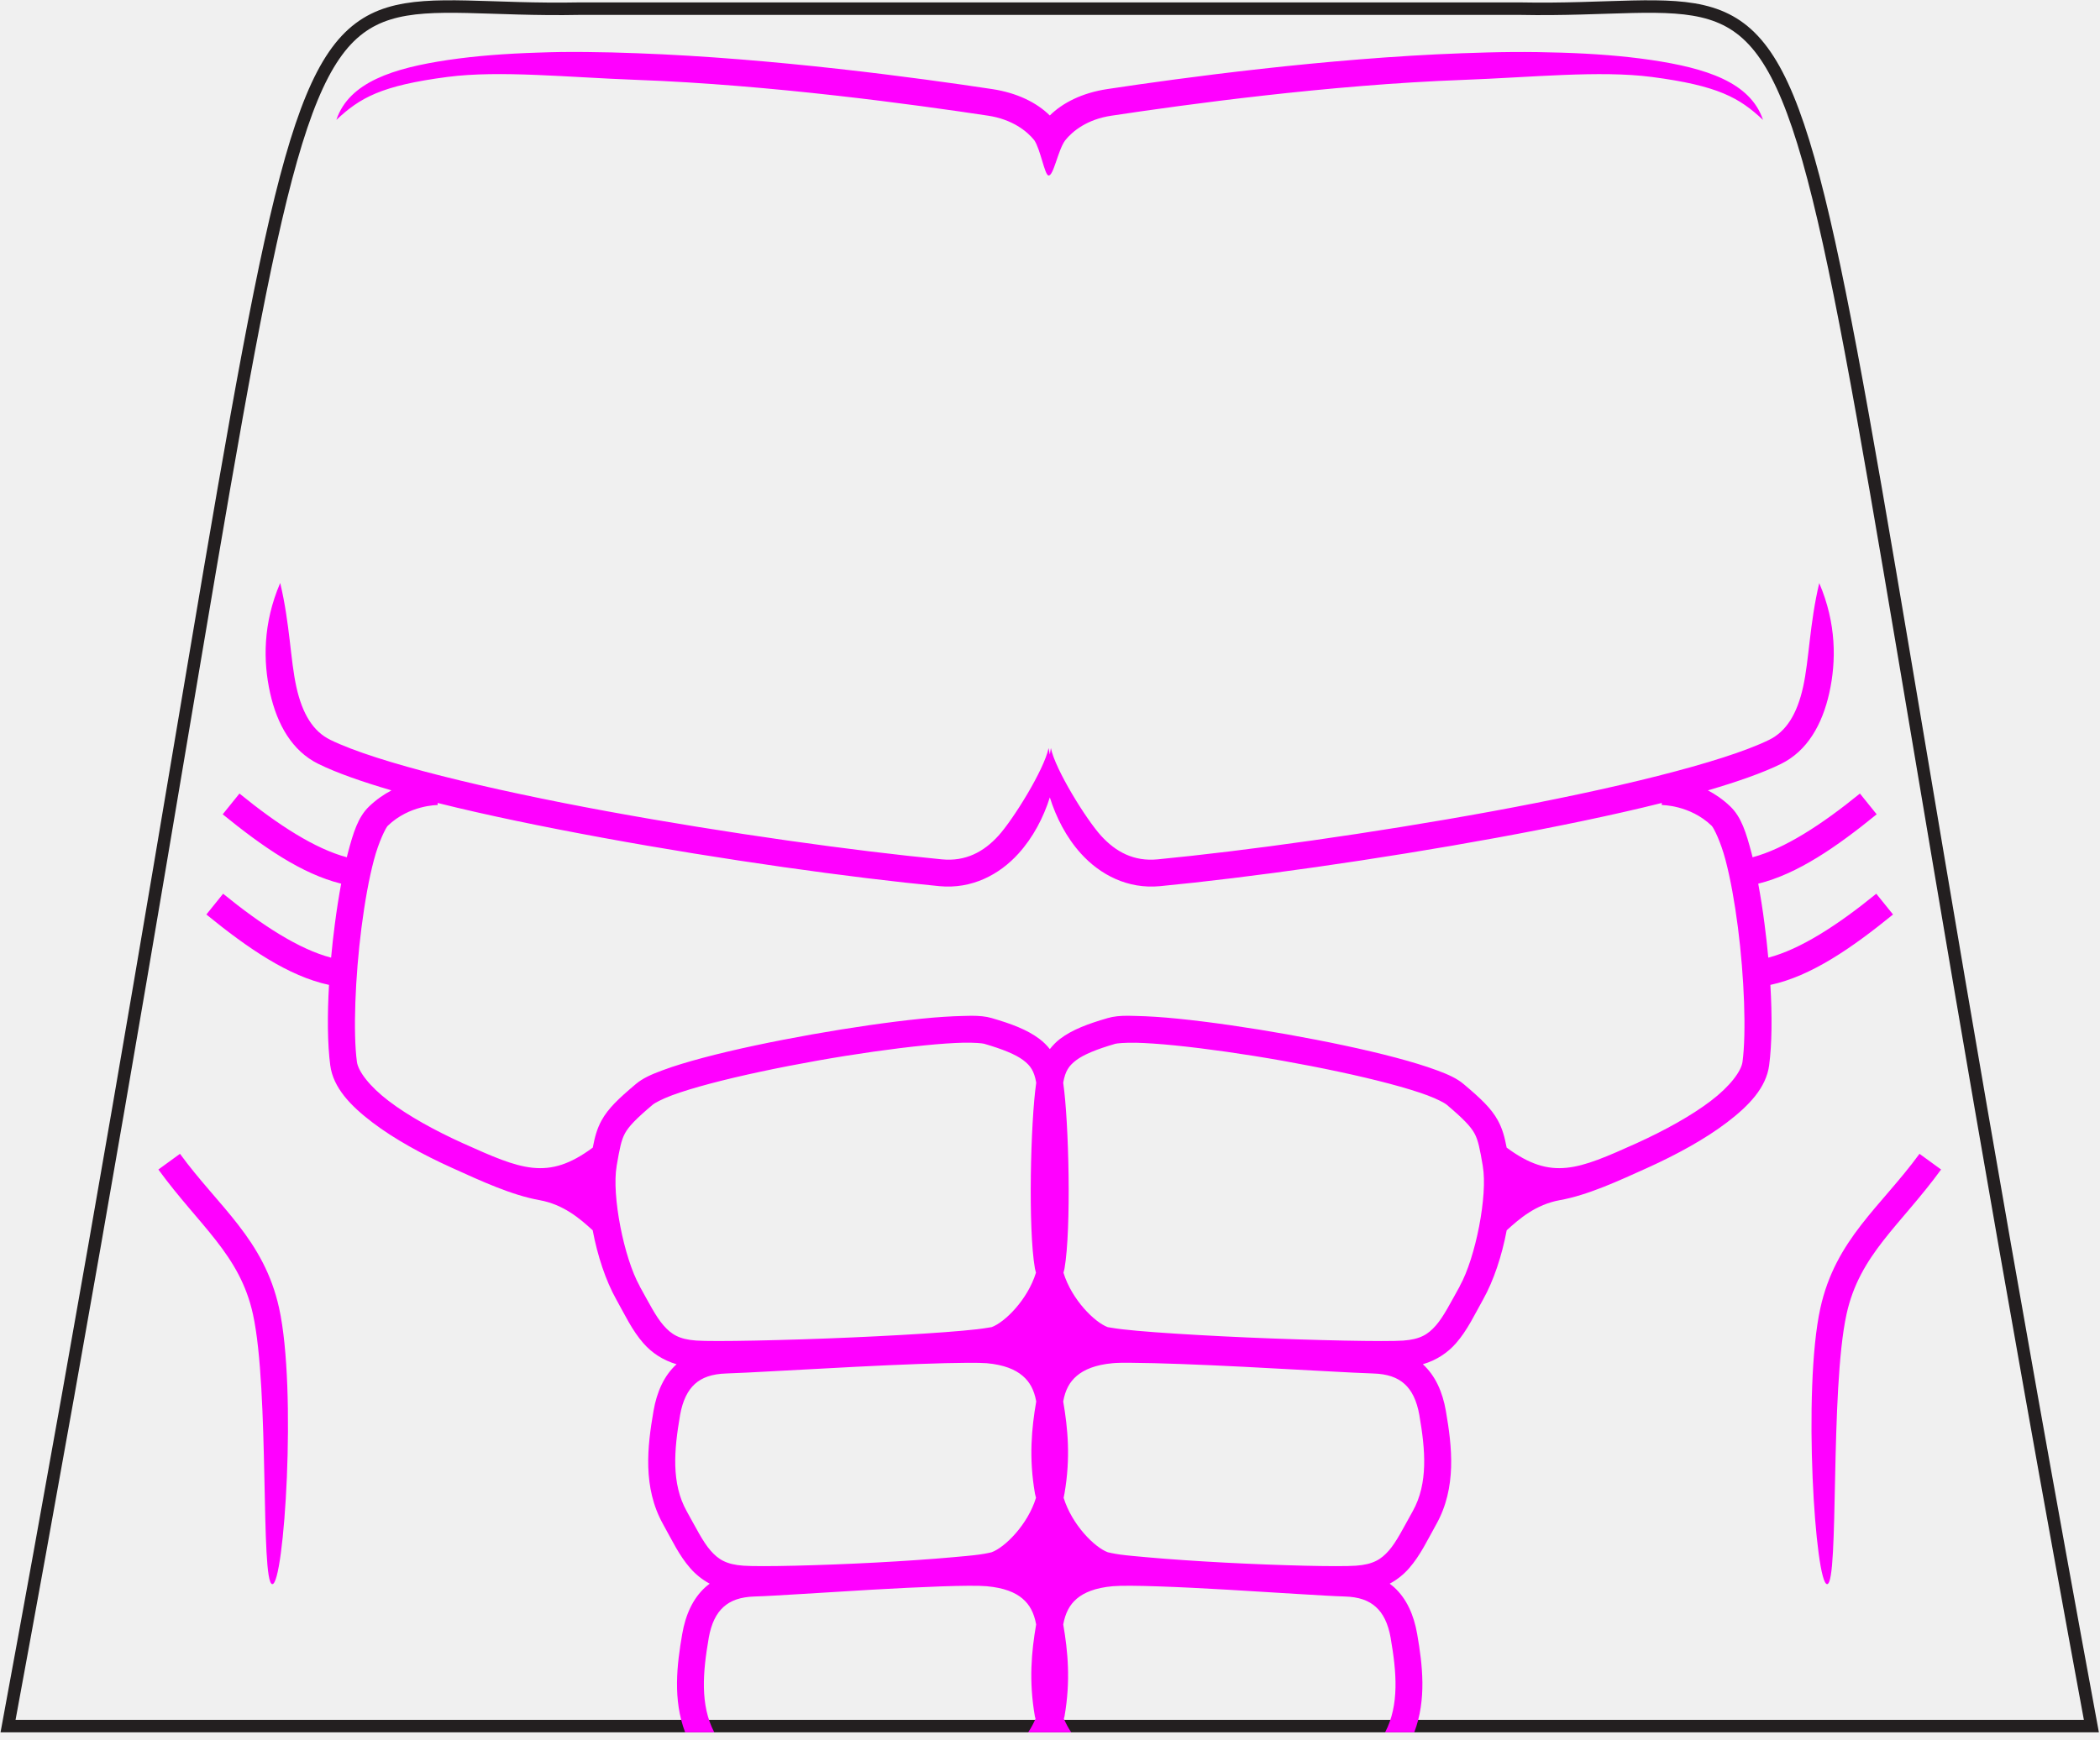
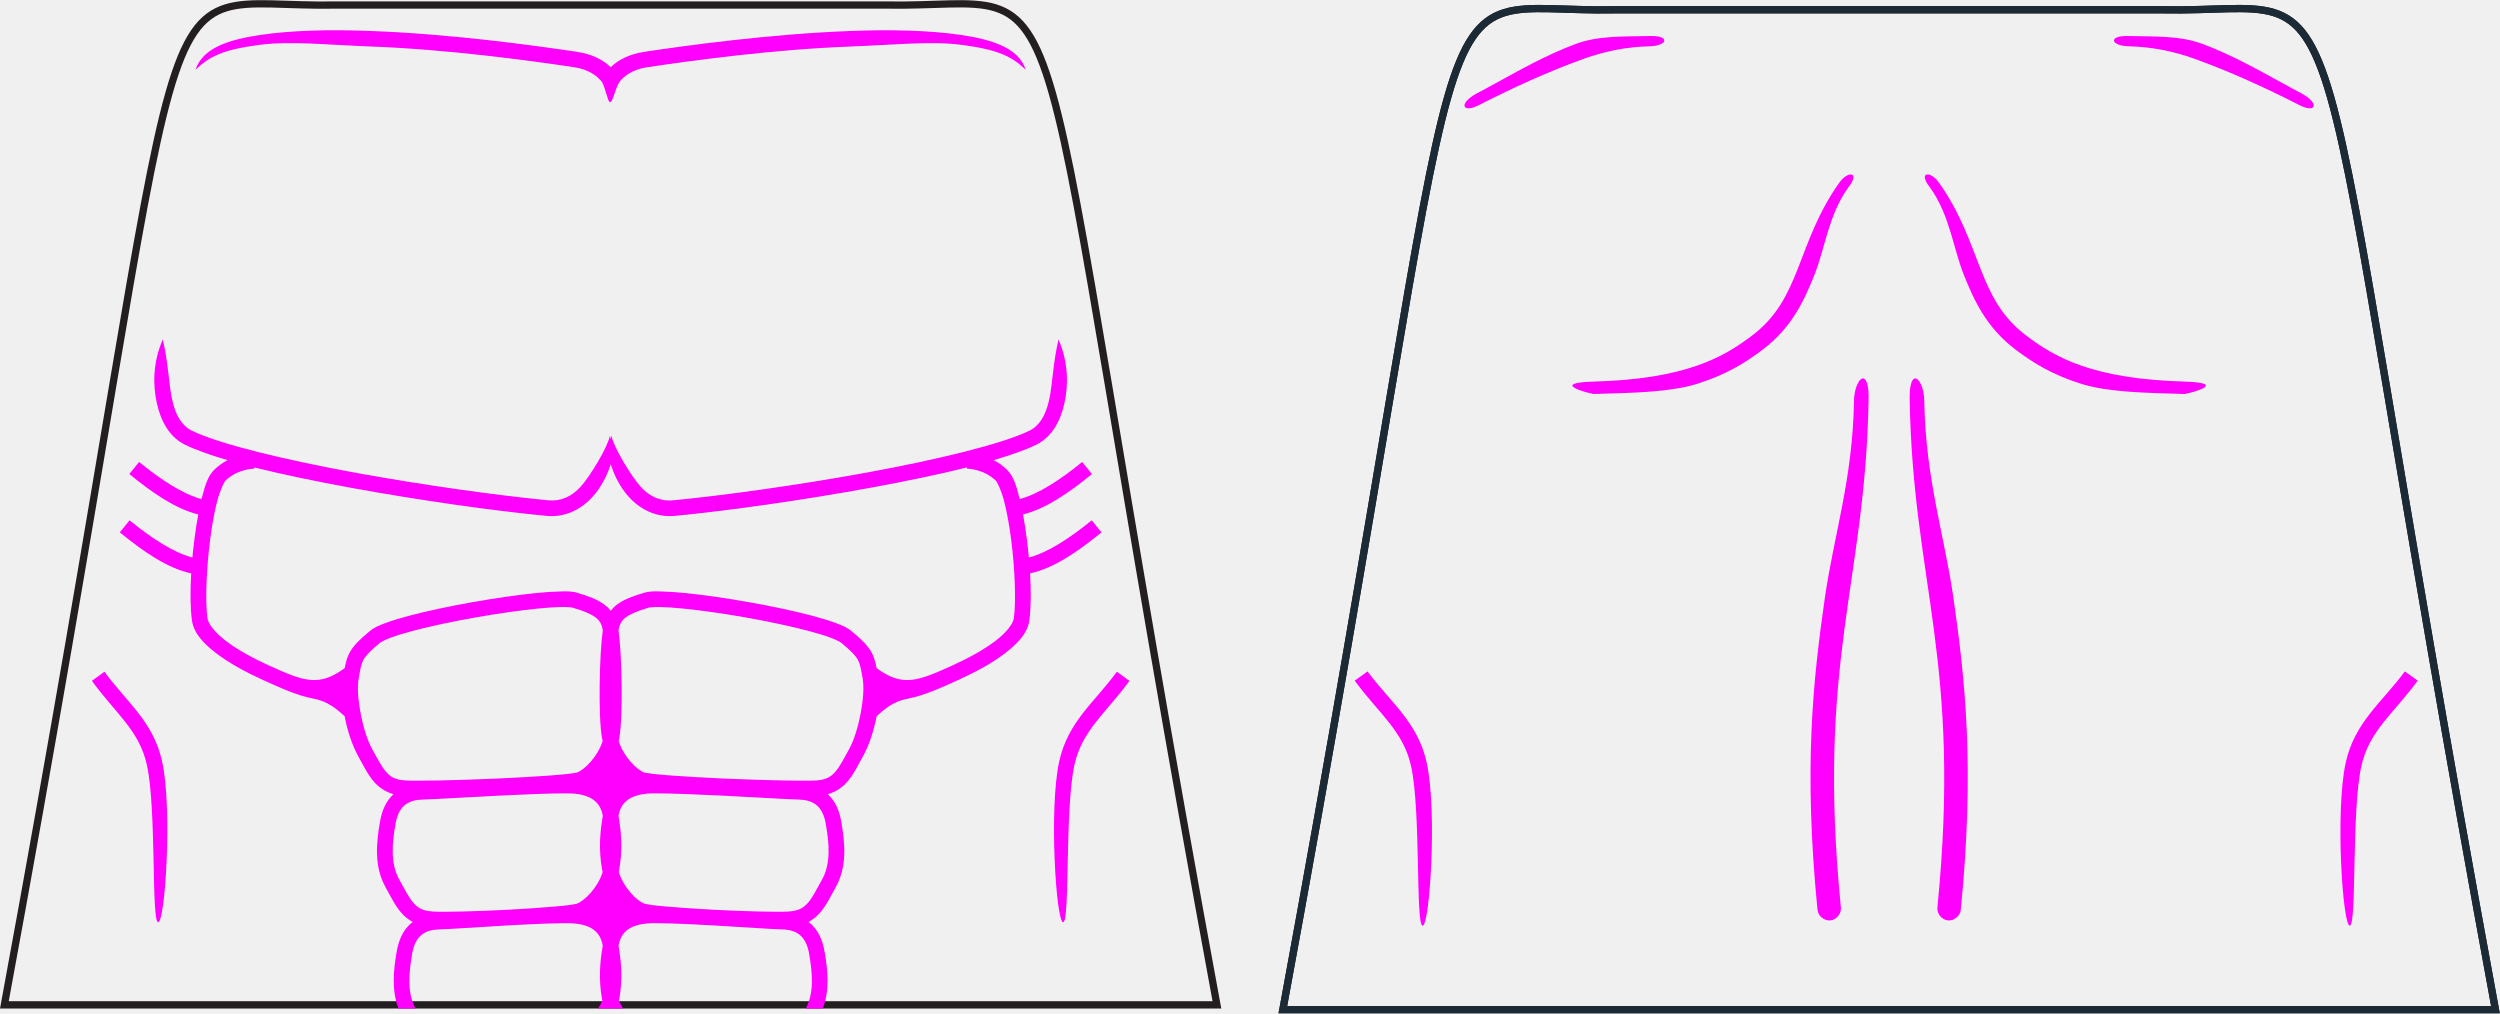
- <svg xmlns="http://www.w3.org/2000/svg" xmlns:xlink="http://www.w3.org/1999/xlink" width="52.388" height="43.402" id="svg2" version="1.1">
+ <svg xmlns="http://www.w3.org/2000/svg" xmlns:xlink="http://www.w3.org/1999/xlink" width="107.156" height="43.432" id="svg2" version="1.1">
  <defs id="defs4">
    <linearGradient id="linearGradient4011">
      <stop style="stop-color:#ffffff;stop-opacity:1;" offset="0" id="stop4013" />
      <stop style="stop-color:#ffffff;stop-opacity:0;" offset="1" id="stop4015" />
    </linearGradient>
    <linearGradient id="linearGradient3997">
      <stop style="stop-color:#ffffff;stop-opacity:1;" offset="0" id="stop3999" />
      <stop style="stop-color:#ffffff;stop-opacity:0;" offset="1" id="stop4001" />
    </linearGradient>
    <clipPath id="clipPath2999" clipPathUnits="userSpaceOnUse">
      <path id="path3001" d="M 0,792 612,792 612,0 0,0 0,792 z" />
    </clipPath>
    <radialGradient gradientUnits="userSpaceOnUse" gradientTransform="matrix(0.7598849,-0.03632001,0.1315583,2.752455,16.98633,-78.2689)" r="12.65" fy="46.658" fx="96.306" cy="46.658" cx="96.306" id="radialGradient3972" xlink:href="#linearGradient3966" />
    <clipPath clipPathUnits="userSpaceOnUse" id="clipPath2999-4">
      <path d="M 0,792 612,792 612,0 0,0 0,792 z" id="path3001-0" />
    </clipPath>
    <linearGradient id="linearGradient3966">
      <stop id="stop3968" offset="0" style="stop-color:#c0ac02;stop-opacity:1;" />
      <stop id="stop3970" offset="1" style="stop-color:#fdea41;stop-opacity:0;" />
    </linearGradient>
    <radialGradient xlink:href="#linearGradient3997" id="radialGradient4003" cx="165.811" cy="47.694" fx="165.811" fy="47.694" r="3.812" gradientTransform="matrix(0.6437481,-0.1878162,0.3121384,1.069868,43.64048,27.15595)" gradientUnits="userSpaceOnUse" />
    <radialGradient xlink:href="#linearGradient3997" id="radialGradient4007" gradientUnits="userSpaceOnUse" gradientTransform="matrix(-0.6437481,-0.1878162,-0.3121384,1.069868,293.7314,27.15595)" cx="165.811" cy="47.694" fx="165.811" fy="47.694" r="3.812" />
    <radialGradient xlink:href="#linearGradient4011" id="radialGradient4017" cx="169.323" cy="41.785" fx="169.323" fy="41.785" r="6.983" gradientTransform="matrix(0.3103638,-0.01814613,0.03701409,0.6330737,114.7529,21.46867)" gradientUnits="userSpaceOnUse" />
    <linearGradient id="linearGradient3966-2">
      <stop style="stop-color:#c0ac02;stop-opacity:1;" offset="0" id="stop3968-4" />
      <stop style="stop-color:#fdea41;stop-opacity:0;" offset="1" id="stop3970-5" />
    </linearGradient>
    <clipPath id="clipPath2999-4-8" clipPathUnits="userSpaceOnUse">
      <path id="path3001-0-8" d="M 0,792 612,792 612,0 0,0 0,792 z" />
    </clipPath>
    <radialGradient xlink:href="#linearGradient3966-2" id="radialGradient3972-4" cx="96.306" cy="46.658" fx="96.306" fy="46.658" r="12.65" gradientTransform="matrix(0.7598849,-0.03632001,0.1315583,2.752455,16.98633,-78.2689)" gradientUnits="userSpaceOnUse" />
    <clipPath clipPathUnits="userSpaceOnUse" id="clipPath2999-0">
      <path d="M 0,792 612,792 612,0 0,0 0,792 z" id="path3001-9" />
    </clipPath>
+     <mask maskUnits="userSpaceOnUse" id="mask4064">
+       <path id="path4066" style="fill:#ffffff;fill-opacity:1;stroke:none;display:inline" d="m 195.682,74.545 c 8.732,-47.294 5.343,-42.679 14.268,-42.856 l 23.44,0 c 8.926,0.177 5.535,-4.438 14.265,42.856 l -51.972,0 z" />
+     </mask>
  </defs>
-   <g id="layer36" transform="translate(-142.7681,-31.47322)" style="display:inline">
-     <path d="m 142.969,74.545 c 8.732,-47.294 5.343,-42.679 14.267,-42.856 l 23.44,0 c 8.926,0.177 5.535,-4.438 14.265,42.856 l -51.972,0 z" style="display:inline;fill:none;stroke:#231f20;stroke-width:0.312;stroke-linecap:butt;stroke-linejoin:miter;stroke-miterlimit:4;stroke-opacity:1;stroke-dasharray:none" id="path4150" />
-     <path style="display:inline;font-size:medium;font-style:normal;font-variant:normal;font-weight:normal;font-stretch:normal;text-indent:0;text-align:start;text-decoration:none;line-height:normal;letter-spacing:normal;word-spacing:normal;text-transform:none;direction:ltr;block-progression:tb;writing-mode:lr-tb;text-anchor:start;baseline-shift:baseline;color:#000000;fill:#ff00ff;fill-opacity:1;stroke:none;stroke-width:4;marker:none;visibility:visible;overflow:visible;enable-background:accumulate;font-family:Sans;-inkscape-font-specification:Sans" d="m 156.792,32.77 c -0.204,0.003 -0.408,0.009 -0.607,0.016 -0.796,0.025 -1.55,0.082 -2.233,0.183 -1.367,0.203 -2.476,0.551 -2.793,1.496 0.589,-0.552 1.116,-0.856 2.772,-1.072 1.301,-0.17 3.034,0.012 4.712,0.073 3.357,0.123 6.952,0.619 8.776,0.894 0.594,0.09 0.964,0.379 1.151,0.612 0.152,0.223 0.257,0.858 0.352,0.88 0.127,0.028 0.236,-0.628 0.417,-0.874 0.185,-0.234 0.552,-0.527 1.151,-0.617 1.824,-0.275 5.419,-0.771 8.776,-0.894 1.678,-0.061 3.411,-0.243 4.712,-0.073 1.656,0.217 2.183,0.52 2.772,1.072 -0.317,-0.944 -1.426,-1.293 -2.793,-1.496 -0.683,-0.101 -1.437,-0.158 -2.233,-0.183 -0.398,-0.013 -0.809,-0.019 -1.224,-0.016 -0.415,0.003 -0.835,0.016 -1.26,0.031 -3.405,0.125 -7.014,0.617 -8.85,0.894 -0.628,0.095 -1.113,0.343 -1.433,0.659 -0.32,-0.317 -0.809,-0.564 -1.438,-0.659 -1.836,-0.277 -5.445,-0.77 -8.85,-0.894 -0.426,-0.016 -0.845,-0.028 -1.26,-0.031 -0.208,-0.002 -0.413,-0.003 -0.617,0 z m -7.035,13.253 c -0.43,1.003 -0.427,1.951 -0.251,2.741 0.176,0.79 0.55,1.451 1.208,1.773 0.457,0.224 1.084,0.443 1.82,0.659 -0.188,0.099 -0.38,0.23 -0.56,0.403 -0.276,0.266 -0.394,0.655 -0.528,1.161 -0.009,0.033 -0.018,0.07 -0.026,0.105 -0.791,-0.21 -1.718,-0.808 -2.678,-1.59 l -0.418,0.518 c 0.998,0.813 1.976,1.49 2.955,1.731 -0.059,0.319 -0.112,0.657 -0.157,1.004 -0.036,0.279 -0.069,0.56 -0.094,0.842 -0.794,-0.206 -1.727,-0.808 -2.694,-1.595 l -0.418,0.518 c 1.034,0.842 2.046,1.54 3.06,1.757 -0.045,0.772 -0.038,1.488 0.031,2.008 0.075,0.558 0.502,1.005 1.051,1.423 0.549,0.418 1.252,0.802 1.987,1.135 0.735,0.333 1.489,0.681 2.181,0.805 0.604,0.109 1.011,0.463 1.328,0.753 0.119,0.634 0.326,1.257 0.586,1.721 0.219,0.391 0.395,0.774 0.68,1.098 0.204,0.233 0.479,0.421 0.826,0.523 -0.31,0.282 -0.492,0.686 -0.575,1.166 -0.153,0.884 -0.275,1.909 0.241,2.83 0.219,0.391 0.395,0.774 0.68,1.098 0.131,0.149 0.292,0.28 0.481,0.382 -0.036,0.027 -0.071,0.053 -0.105,0.084 -0.314,0.283 -0.497,0.688 -0.581,1.172 -0.133,0.767 -0.237,1.635 0.073,2.453 l 0.727,0 c -0.358,-0.682 -0.285,-1.507 -0.141,-2.338 l 0,-0.005 c 0.067,-0.385 0.196,-0.627 0.371,-0.785 0.175,-0.158 0.413,-0.251 0.785,-0.262 0.454,-0.012 1.657,-0.096 2.882,-0.167 1.225,-0.071 2.495,-0.125 2.898,-0.089 0.433,0.039 0.713,0.154 0.894,0.309 0.182,0.154 0.288,0.358 0.34,0.643 3.4e-4,0.002 -3.2e-4,0.003 0,0.005 -0.115,0.667 -0.186,1.401 -0.031,2.291 0.004,0.019 0.011,0.038 0.016,0.058 -0.05,0.119 -0.112,0.232 -0.183,0.34 l 0.288,0 0.497,0 0.288,0 c -0.071,-0.108 -0.133,-0.221 -0.183,-0.34 0.004,-0.019 0.012,-0.038 0.016,-0.058 0.155,-0.889 0.084,-1.624 -0.031,-2.291 -3.3e-4,-0.002 3.4e-4,-0.003 0,-0.005 0.052,-0.285 0.158,-0.489 0.34,-0.643 0.182,-0.154 0.462,-0.27 0.894,-0.309 0.403,-0.036 1.673,0.017 2.898,0.089 1.225,0.071 2.428,0.155 2.882,0.167 0.371,0.01 0.609,0.103 0.785,0.262 0.175,0.158 0.305,0.4 0.371,0.785 l 0,0.005 c 0.144,0.831 0.217,1.655 -0.141,2.338 l 0.727,0 c 0.311,-0.818 0.206,-1.686 0.073,-2.453 -0.084,-0.483 -0.267,-0.889 -0.581,-1.172 -0.034,-0.03 -0.069,-0.057 -0.105,-0.084 0.189,-0.101 0.35,-0.233 0.481,-0.382 0.285,-0.325 0.461,-0.707 0.68,-1.098 0.516,-0.92 0.394,-1.946 0.241,-2.83 -0.083,-0.48 -0.265,-0.884 -0.575,-1.166 0.347,-0.102 0.622,-0.29 0.826,-0.523 0.285,-0.325 0.461,-0.707 0.68,-1.098 0.26,-0.464 0.467,-1.087 0.586,-1.721 0.318,-0.29 0.724,-0.644 1.328,-0.753 0.692,-0.124 1.446,-0.473 2.181,-0.805 0.735,-0.333 1.438,-0.717 1.987,-1.135 0.549,-0.418 0.976,-0.865 1.051,-1.423 0.07,-0.521 0.077,-1.237 0.031,-2.008 1.014,-0.217 2.026,-0.916 3.06,-1.757 l -0.418,-0.518 c -0.966,0.787 -1.899,1.389 -2.694,1.595 -0.025,-0.282 -0.058,-0.563 -0.094,-0.842 -0.044,-0.348 -0.098,-0.686 -0.157,-1.004 0.979,-0.241 1.957,-0.918 2.955,-1.731 l -0.418,-0.518 c -0.96,0.782 -1.887,1.38 -2.678,1.59 -0.009,-0.034 -0.017,-0.071 -0.026,-0.105 -0.134,-0.506 -0.252,-0.895 -0.528,-1.161 -0.179,-0.173 -0.372,-0.304 -0.56,-0.403 0.736,-0.216 1.363,-0.435 1.82,-0.659 0.658,-0.322 1.032,-0.983 1.208,-1.773 0.176,-0.79 0.179,-1.737 -0.251,-2.741 -0.243,1.027 -0.252,1.918 -0.403,2.594 -0.15,0.676 -0.421,1.109 -0.847,1.318 -1.163,0.569 -3.936,1.237 -6.914,1.784 -2.979,0.547 -6.191,0.991 -8.342,1.198 -0.588,0.057 -1.042,-0.183 -1.412,-0.591 -0.37,-0.408 -1.143,-1.653 -1.25,-2.186 l -0.026,0.162 -0.031,-0.162 c -0.107,0.533 -0.88,1.778 -1.25,2.186 -0.37,0.408 -0.824,0.648 -1.412,0.591 -2.152,-0.207 -5.363,-0.651 -8.342,-1.198 -2.979,-0.547 -5.752,-1.215 -6.914,-1.784 -0.427,-0.209 -0.697,-0.642 -0.847,-1.318 -0.15,-0.676 -0.16,-1.567 -0.403,-2.594 z m 19.2,5.345 c 0.157,0.502 0.411,1.001 0.779,1.407 0.474,0.523 1.16,0.889 1.972,0.811 2.18,-0.209 5.401,-0.658 8.4,-1.208 1.481,-0.272 2.897,-0.563 4.116,-0.868 l 0,0.052 c 0,0 0.703,-0.005 1.245,0.518 0.048,0.046 0.223,0.389 0.345,0.853 0.122,0.463 0.229,1.055 0.309,1.679 0.16,1.247 0.212,2.635 0.115,3.358 -0.031,0.232 -0.308,0.608 -0.795,0.978 -0.487,0.37 -1.153,0.738 -1.857,1.057 -1.441,0.647 -2.107,0.94 -3.232,0.105 -0.049,-0.258 -0.104,-0.47 -0.22,-0.68 -0.164,-0.298 -0.418,-0.539 -0.853,-0.905 -0.173,-0.146 -0.386,-0.24 -0.669,-0.345 -0.284,-0.105 -0.629,-0.21 -1.02,-0.314 -0.782,-0.208 -1.744,-0.409 -2.709,-0.581 -0.965,-0.172 -1.936,-0.312 -2.73,-0.392 -0.397,-0.04 -0.749,-0.062 -1.041,-0.068 -0.073,-0.002 -0.139,-0.005 -0.204,-0.005 -0.194,1.51e-4 -0.357,0.014 -0.507,0.058 -0.494,0.144 -0.881,0.287 -1.187,0.518 -0.098,0.074 -0.181,0.162 -0.256,0.256 -0.075,-0.095 -0.163,-0.182 -0.262,-0.256 -0.306,-0.23 -0.694,-0.374 -1.187,-0.518 -0.15,-0.044 -0.313,-0.057 -0.507,-0.058 -0.065,-5.1e-5 -0.131,0.003 -0.204,0.005 -0.292,0.006 -0.644,0.028 -1.041,0.068 -0.794,0.08 -1.765,0.221 -2.73,0.392 -0.965,0.172 -1.927,0.373 -2.709,0.581 -0.391,0.104 -0.736,0.208 -1.02,0.314 -0.284,0.105 -0.496,0.199 -0.669,0.345 -0.434,0.366 -0.688,0.607 -0.853,0.905 -0.116,0.21 -0.171,0.422 -0.22,0.68 -1.125,0.835 -1.791,0.542 -3.232,-0.105 -0.704,-0.318 -1.37,-0.686 -1.857,-1.057 -0.487,-0.37 -0.764,-0.746 -0.795,-0.978 -0.097,-0.723 -0.045,-2.111 0.115,-3.358 0.08,-0.624 0.186,-1.216 0.309,-1.679 0.122,-0.463 0.298,-0.807 0.345,-0.853 0.542,-0.523 1.245,-0.518 1.245,-0.518 l 0,-0.052 c 1.219,0.305 2.635,0.596 4.116,0.868 2.999,0.551 6.22,0.999 8.4,1.208 0.812,0.078 1.498,-0.288 1.972,-0.811 0.368,-0.406 0.627,-0.905 0.785,-1.407 z m -2.144,6.125 c 0.265,-0.006 0.467,0.014 0.507,0.026 0.467,0.136 0.785,0.267 0.973,0.408 0.188,0.141 0.273,0.275 0.324,0.554 8.4e-4,0.004 -8.4e-4,0.016 0,0.021 -0.139,0.961 -0.205,3.628 -0.031,4.624 0.006,0.036 0.019,0.069 0.026,0.105 -0.205,0.671 -0.777,1.24 -1.109,1.36 0.015,-0.006 -0.152,0.028 -0.361,0.052 -0.209,0.024 -0.488,0.049 -0.811,0.073 -0.645,0.048 -1.467,0.094 -2.307,0.131 -1.678,0.074 -3.46,0.109 -3.886,0.078 -0.428,-0.03 -0.622,-0.155 -0.816,-0.377 -0.194,-0.22 -0.365,-0.565 -0.596,-0.978 l 0,-0.005 c -0.395,-0.705 -0.701,-2.266 -0.575,-2.992 l 0,-0.005 c 0.075,-0.43 0.114,-0.644 0.209,-0.816 0.095,-0.173 0.277,-0.363 0.696,-0.717 0.04,-0.034 0.223,-0.136 0.476,-0.23 0.253,-0.094 0.58,-0.193 0.957,-0.293 0.755,-0.2 1.706,-0.401 2.657,-0.57 0.951,-0.169 1.908,-0.304 2.678,-0.382 0.385,-0.039 0.724,-0.062 0.989,-0.068 z m 4.284,0 c 0.265,0.006 0.603,0.029 0.989,0.068 0.77,0.078 1.727,0.213 2.678,0.382 0.951,0.169 1.902,0.37 2.657,0.57 0.378,0.1 0.704,0.199 0.957,0.293 0.253,0.094 0.436,0.196 0.476,0.23 0.419,0.353 0.6,0.544 0.696,0.717 0.095,0.172 0.135,0.386 0.209,0.816 l 0,0.005 c 0.126,0.726 -0.18,2.286 -0.575,2.992 l 0,0.005 c -0.231,0.413 -0.403,0.758 -0.596,0.978 -0.194,0.221 -0.388,0.346 -0.816,0.377 -0.426,0.03 -2.208,-0.005 -3.886,-0.078 -0.839,-0.037 -1.661,-0.083 -2.307,-0.131 -0.323,-0.024 -0.602,-0.049 -0.811,-0.073 -0.209,-0.024 -0.376,-0.058 -0.361,-0.052 -0.331,-0.12 -0.903,-0.688 -1.109,-1.36 0.008,-0.035 0.02,-0.069 0.026,-0.105 0.173,-0.996 0.108,-3.662 -0.031,-4.624 8.3e-4,-0.005 -8.4e-4,-0.017 0,-0.021 0.051,-0.28 0.137,-0.413 0.324,-0.554 0.188,-0.141 0.506,-0.272 0.973,-0.408 0.04,-0.012 0.243,-0.032 0.507,-0.026 z m -23.839,2.772 -0.539,0.392 c 1.027,1.409 2.032,2.12 2.359,3.609 0.417,1.897 0.183,6.697 0.481,6.737 0.298,0.039 0.619,-4.851 0.173,-6.883 -0.378,-1.723 -1.511,-2.535 -2.474,-3.855 z m 43.395,0 c -0.963,1.32 -2.096,2.132 -2.474,3.855 -0.446,2.032 -0.125,6.922 0.173,6.883 0.298,-0.039 0.065,-4.84 0.481,-6.737 0.327,-1.489 1.331,-2.2 2.359,-3.609 z m -23.745,5.215 c 0.214,-8.39e-4 0.377,0.002 0.476,0.01 0.433,0.039 0.713,0.159 0.894,0.314 0.182,0.154 0.288,0.353 0.34,0.638 3.2e-4,0.002 -3.4e-4,0.003 0,0.005 -0.115,0.667 -0.186,1.407 -0.031,2.296 0.006,0.036 0.019,0.069 0.026,0.105 -0.205,0.671 -0.777,1.24 -1.109,1.36 -0.003,8.38e-4 -0.137,0.034 -0.314,0.058 -0.176,0.024 -0.413,0.044 -0.68,0.068 -0.534,0.048 -1.212,0.094 -1.904,0.131 -1.384,0.073 -2.855,0.109 -3.29,0.078 -0.428,-0.03 -0.627,-0.155 -0.821,-0.377 -0.194,-0.221 -0.364,-0.568 -0.596,-0.983 -0.388,-0.693 -0.315,-1.533 -0.167,-2.385 l 0,-0.005 c 0.067,-0.381 0.197,-0.627 0.371,-0.785 0.175,-0.158 0.419,-0.251 0.79,-0.262 0.451,-0.012 1.828,-0.096 3.232,-0.167 1.053,-0.054 2.14,-0.096 2.782,-0.099 z m 3.818,0 c 0.08,-0.002 0.17,-4.19e-4 0.277,0 0.643,0.003 1.73,0.046 2.782,0.099 1.404,0.072 2.781,0.155 3.232,0.167 0.371,0.01 0.614,0.103 0.79,0.262 0.175,0.157 0.304,0.403 0.371,0.785 l 0,0.005 c 0.148,0.852 0.221,1.692 -0.167,2.385 -0.233,0.415 -0.402,0.762 -0.596,0.983 -0.194,0.221 -0.393,0.346 -0.821,0.377 -0.435,0.031 -1.906,-0.005 -3.29,-0.078 -0.692,-0.037 -1.37,-0.083 -1.904,-0.131 -0.267,-0.024 -0.504,-0.044 -0.68,-0.068 -0.176,-0.024 -0.311,-0.057 -0.314,-0.058 -0.331,-0.12 -0.898,-0.689 -1.104,-1.36 0.007,-0.035 0.015,-0.069 0.021,-0.105 0.155,-0.889 0.084,-1.629 -0.031,-2.296 -3.4e-4,-0.002 3.2e-4,-0.003 0,-0.005 0.052,-0.285 0.158,-0.484 0.34,-0.638 0.182,-0.154 0.462,-0.275 0.894,-0.314 0.049,-0.004 0.119,-0.009 0.199,-0.01 z" id="path4113" />
+   <g id="layer36" transform="translate(-142.7812,-31.47383)" style="display:inline">
+     <path d="m 142.969,74.545 c 8.732,-47.294 5.343,-42.679 14.267,-42.856 l 23.44,0 c 8.926,0.177 5.535,-4.438 14.265,42.856 l -51.972,0 z" style="fill:none;stroke:#231f20;stroke-width:0.312;stroke-linecap:butt;stroke-linejoin:miter;stroke-miterlimit:4;stroke-opacity:1;stroke-dasharray:none;display:inline" id="path4150" />
+     <path style="font-size:medium;font-style:normal;font-variant:normal;font-weight:normal;font-stretch:normal;text-indent:0;text-align:start;text-decoration:none;line-height:normal;letter-spacing:normal;word-spacing:normal;text-transform:none;direction:ltr;block-progression:tb;writing-mode:lr-tb;text-anchor:start;baseline-shift:baseline;color:#000000;fill:#ff00ff;fill-opacity:1;stroke:none;stroke-width:4;marker:none;visibility:visible;display:inline;overflow:visible;enable-background:accumulate;font-family:Sans;-inkscape-font-specification:Sans" d="m 156.792,32.77 c -0.204,0.003 -0.408,0.009 -0.607,0.016 -0.796,0.025 -1.55,0.082 -2.233,0.183 -1.367,0.203 -2.476,0.551 -2.793,1.496 0.589,-0.552 1.116,-0.856 2.772,-1.072 1.301,-0.17 3.034,0.012 4.712,0.073 3.357,0.123 6.952,0.619 8.776,0.894 0.594,0.09 0.964,0.379 1.151,0.612 0.152,0.223 0.257,0.858 0.352,0.88 0.127,0.028 0.236,-0.628 0.417,-0.874 0.185,-0.234 0.552,-0.527 1.151,-0.617 1.824,-0.275 5.419,-0.771 8.776,-0.894 1.678,-0.061 3.411,-0.243 4.712,-0.073 1.656,0.217 2.183,0.52 2.772,1.072 -0.317,-0.944 -1.426,-1.293 -2.793,-1.496 -0.683,-0.101 -1.437,-0.158 -2.233,-0.183 -0.398,-0.013 -0.809,-0.019 -1.224,-0.016 -0.415,0.003 -0.835,0.016 -1.26,0.031 -3.405,0.125 -7.014,0.617 -8.85,0.894 -0.628,0.095 -1.113,0.343 -1.433,0.659 -0.32,-0.317 -0.809,-0.564 -1.438,-0.659 -1.836,-0.277 -5.445,-0.77 -8.85,-0.894 -0.426,-0.016 -0.845,-0.028 -1.26,-0.031 -0.208,-0.002 -0.413,-0.003 -0.617,0 z m -7.035,13.253 c -0.43,1.003 -0.427,1.951 -0.251,2.741 0.176,0.79 0.55,1.451 1.208,1.773 0.457,0.224 1.084,0.443 1.82,0.659 -0.188,0.099 -0.38,0.23 -0.56,0.403 -0.276,0.266 -0.394,0.655 -0.528,1.161 -0.009,0.033 -0.018,0.07 -0.026,0.105 -0.791,-0.21 -1.718,-0.808 -2.678,-1.59 l -0.418,0.518 c 0.998,0.813 1.976,1.49 2.955,1.731 -0.059,0.319 -0.112,0.657 -0.157,1.004 -0.036,0.279 -0.069,0.56 -0.094,0.842 -0.794,-0.206 -1.727,-0.808 -2.694,-1.595 l -0.418,0.518 c 1.034,0.842 2.046,1.54 3.06,1.757 -0.045,0.772 -0.038,1.488 0.031,2.008 0.075,0.558 0.502,1.005 1.051,1.423 0.549,0.418 1.252,0.802 1.987,1.135 0.735,0.333 1.489,0.681 2.181,0.805 0.604,0.109 1.011,0.463 1.328,0.753 0.119,0.634 0.326,1.257 0.586,1.721 0.219,0.391 0.395,0.774 0.68,1.098 0.204,0.233 0.479,0.421 0.826,0.523 -0.31,0.282 -0.492,0.686 -0.575,1.166 -0.153,0.884 -0.275,1.909 0.241,2.83 0.219,0.391 0.395,0.774 0.68,1.098 0.131,0.149 0.292,0.28 0.481,0.382 -0.036,0.027 -0.071,0.053 -0.105,0.084 -0.314,0.283 -0.497,0.688 -0.581,1.172 -0.133,0.767 -0.237,1.635 0.073,2.453 l 0.727,0 c -0.358,-0.682 -0.285,-1.507 -0.141,-2.338 l 0,-0.005 c 0.067,-0.385 0.196,-0.627 0.371,-0.785 0.175,-0.158 0.413,-0.251 0.785,-0.262 0.454,-0.012 1.657,-0.096 2.882,-0.167 1.225,-0.071 2.495,-0.125 2.898,-0.089 0.433,0.039 0.713,0.154 0.894,0.309 0.182,0.154 0.288,0.358 0.34,0.643 3.4e-4,0.002 -3.2e-4,0.003 0,0.005 -0.115,0.667 -0.186,1.401 -0.031,2.291 0.004,0.019 0.011,0.038 0.016,0.058 -0.05,0.119 -0.112,0.232 -0.183,0.34 l 0.288,0 0.497,0 0.288,0 c -0.071,-0.108 -0.133,-0.221 -0.183,-0.34 0.004,-0.019 0.012,-0.038 0.016,-0.058 0.155,-0.889 0.084,-1.624 -0.031,-2.291 -3.3e-4,-0.002 3.4e-4,-0.003 0,-0.005 0.052,-0.285 0.158,-0.489 0.34,-0.643 0.182,-0.154 0.462,-0.27 0.894,-0.309 0.403,-0.036 1.673,0.017 2.898,0.089 1.225,0.071 2.428,0.155 2.882,0.167 0.371,0.01 0.609,0.103 0.785,0.262 0.175,0.158 0.305,0.4 0.371,0.785 l 0,0.005 c 0.144,0.831 0.217,1.655 -0.141,2.338 l 0.727,0 c 0.311,-0.818 0.206,-1.686 0.073,-2.453 -0.084,-0.483 -0.267,-0.889 -0.581,-1.172 -0.034,-0.03 -0.069,-0.057 -0.105,-0.084 0.189,-0.101 0.35,-0.233 0.481,-0.382 0.285,-0.325 0.461,-0.707 0.68,-1.098 0.516,-0.92 0.394,-1.946 0.241,-2.83 -0.083,-0.48 -0.265,-0.884 -0.575,-1.166 0.347,-0.102 0.622,-0.29 0.826,-0.523 0.285,-0.325 0.461,-0.707 0.68,-1.098 0.26,-0.464 0.467,-1.087 0.586,-1.721 0.318,-0.29 0.724,-0.644 1.328,-0.753 0.692,-0.124 1.446,-0.473 2.181,-0.805 0.735,-0.333 1.438,-0.717 1.987,-1.135 0.549,-0.418 0.976,-0.865 1.051,-1.423 0.07,-0.521 0.077,-1.237 0.031,-2.008 1.014,-0.217 2.026,-0.916 3.06,-1.757 l -0.418,-0.518 c -0.966,0.787 -1.899,1.389 -2.694,1.595 -0.025,-0.282 -0.058,-0.563 -0.094,-0.842 -0.044,-0.348 -0.098,-0.686 -0.157,-1.004 0.979,-0.241 1.957,-0.918 2.955,-1.731 l -0.418,-0.518 c -0.96,0.782 -1.887,1.38 -2.678,1.59 -0.009,-0.034 -0.017,-0.071 -0.026,-0.105 -0.134,-0.506 -0.252,-0.895 -0.528,-1.161 -0.179,-0.173 -0.372,-0.304 -0.56,-0.403 0.736,-0.216 1.363,-0.435 1.82,-0.659 0.658,-0.322 1.032,-0.983 1.208,-1.773 0.176,-0.79 0.179,-1.737 -0.251,-2.741 -0.243,1.027 -0.252,1.918 -0.403,2.594 -0.15,0.676 -0.421,1.109 -0.847,1.318 -1.163,0.569 -3.936,1.237 -6.914,1.784 -2.979,0.547 -6.191,0.991 -8.342,1.198 -0.588,0.057 -1.042,-0.183 -1.412,-0.591 -0.37,-0.408 -1.143,-1.653 -1.25,-2.186 l -0.026,0.162 -0.031,-0.162 c -0.107,0.533 -0.88,1.778 -1.25,2.186 -0.37,0.408 -0.824,0.648 -1.412,0.591 -2.152,-0.207 -5.363,-0.651 -8.342,-1.198 -2.979,-0.547 -5.752,-1.215 -6.914,-1.784 -0.427,-0.209 -0.697,-0.642 -0.847,-1.318 -0.15,-0.676 -0.16,-1.567 -0.403,-2.594 z m 19.2,5.345 c 0.157,0.502 0.411,1.001 0.779,1.407 0.474,0.523 1.16,0.889 1.972,0.811 2.18,-0.209 5.401,-0.658 8.4,-1.208 1.481,-0.272 2.897,-0.563 4.116,-0.868 l 0,0.052 c 0,0 0.703,-0.005 1.245,0.518 0.048,0.046 0.223,0.389 0.345,0.853 0.122,0.463 0.229,1.055 0.309,1.679 0.16,1.247 0.212,2.635 0.115,3.358 -0.031,0.232 -0.308,0.608 -0.795,0.978 -0.487,0.37 -1.153,0.738 -1.857,1.057 -1.441,0.647 -2.107,0.94 -3.232,0.105 -0.049,-0.258 -0.104,-0.47 -0.22,-0.68 -0.164,-0.298 -0.418,-0.539 -0.853,-0.905 -0.173,-0.146 -0.386,-0.24 -0.669,-0.345 -0.284,-0.105 -0.629,-0.21 -1.02,-0.314 -0.782,-0.208 -1.744,-0.409 -2.709,-0.581 -0.965,-0.172 -1.936,-0.312 -2.73,-0.392 -0.397,-0.04 -0.749,-0.062 -1.041,-0.068 -0.073,-0.002 -0.139,-0.005 -0.204,-0.005 -0.194,1.51e-4 -0.357,0.014 -0.507,0.058 -0.494,0.144 -0.881,0.287 -1.187,0.518 -0.098,0.074 -0.181,0.162 -0.256,0.256 -0.075,-0.095 -0.163,-0.182 -0.262,-0.256 -0.306,-0.23 -0.694,-0.374 -1.187,-0.518 -0.15,-0.044 -0.313,-0.057 -0.507,-0.058 -0.065,-5.1e-5 -0.131,0.003 -0.204,0.005 -0.292,0.006 -0.644,0.028 -1.041,0.068 -0.794,0.08 -1.765,0.221 -2.73,0.392 -0.965,0.172 -1.927,0.373 -2.709,0.581 -0.391,0.104 -0.736,0.208 -1.02,0.314 -0.284,0.105 -0.496,0.199 -0.669,0.345 -0.434,0.366 -0.688,0.607 -0.853,0.905 -0.116,0.21 -0.171,0.422 -0.22,0.68 -1.125,0.835 -1.791,0.542 -3.232,-0.105 -0.704,-0.318 -1.37,-0.686 -1.857,-1.057 -0.487,-0.37 -0.764,-0.746 -0.795,-0.978 -0.097,-0.723 -0.045,-2.111 0.115,-3.358 0.08,-0.624 0.186,-1.216 0.309,-1.679 0.122,-0.463 0.298,-0.807 0.345,-0.853 0.542,-0.523 1.245,-0.518 1.245,-0.518 l 0,-0.052 c 1.219,0.305 2.635,0.596 4.116,0.868 2.999,0.551 6.22,0.999 8.4,1.208 0.812,0.078 1.498,-0.288 1.972,-0.811 0.368,-0.406 0.627,-0.905 0.785,-1.407 z m -2.144,6.125 c 0.265,-0.006 0.467,0.014 0.507,0.026 0.467,0.136 0.785,0.267 0.973,0.408 0.188,0.141 0.273,0.275 0.324,0.554 8.4e-4,0.004 -8.4e-4,0.016 0,0.021 -0.139,0.961 -0.205,3.628 -0.031,4.624 0.006,0.036 0.019,0.069 0.026,0.105 -0.205,0.671 -0.777,1.24 -1.109,1.36 0.015,-0.006 -0.152,0.028 -0.361,0.052 -0.209,0.024 -0.488,0.049 -0.811,0.073 -0.645,0.048 -1.467,0.094 -2.307,0.131 -1.678,0.074 -3.46,0.109 -3.886,0.078 -0.428,-0.03 -0.622,-0.155 -0.816,-0.377 -0.194,-0.22 -0.365,-0.565 -0.596,-0.978 l 0,-0.005 c -0.395,-0.705 -0.701,-2.266 -0.575,-2.992 l 0,-0.005 c 0.075,-0.43 0.114,-0.644 0.209,-0.816 0.095,-0.173 0.277,-0.363 0.696,-0.717 0.04,-0.034 0.223,-0.136 0.476,-0.23 0.253,-0.094 0.58,-0.193 0.957,-0.293 0.755,-0.2 1.706,-0.401 2.657,-0.57 0.951,-0.169 1.908,-0.304 2.678,-0.382 0.385,-0.039 0.724,-0.062 0.989,-0.068 z m 4.284,0 c 0.265,0.006 0.603,0.029 0.989,0.068 0.77,0.078 1.727,0.213 2.678,0.382 0.951,0.169 1.902,0.37 2.657,0.57 0.378,0.1 0.704,0.199 0.957,0.293 0.253,0.094 0.436,0.196 0.476,0.23 0.419,0.353 0.6,0.544 0.696,0.717 0.095,0.172 0.135,0.386 0.209,0.816 l 0,0.005 c 0.126,0.726 -0.18,2.286 -0.575,2.992 l 0,0.005 c -0.231,0.413 -0.403,0.758 -0.596,0.978 -0.194,0.221 -0.388,0.346 -0.816,0.377 -0.426,0.03 -2.208,-0.005 -3.886,-0.078 -0.839,-0.037 -1.661,-0.083 -2.307,-0.131 -0.323,-0.024 -0.602,-0.049 -0.811,-0.073 -0.209,-0.024 -0.376,-0.058 -0.361,-0.052 -0.331,-0.12 -0.903,-0.688 -1.109,-1.36 0.008,-0.035 0.02,-0.069 0.026,-0.105 0.173,-0.996 0.108,-3.662 -0.031,-4.624 8.3e-4,-0.005 -8.4e-4,-0.017 0,-0.021 0.051,-0.28 0.137,-0.413 0.324,-0.554 0.188,-0.141 0.506,-0.272 0.973,-0.408 0.04,-0.012 0.243,-0.032 0.507,-0.026 z m -23.839,2.772 -0.539,0.392 c 1.027,1.409 2.032,2.12 2.359,3.609 0.417,1.897 0.183,6.697 0.481,6.737 0.298,0.039 0.619,-4.851 0.173,-6.883 -0.378,-1.723 -1.511,-2.535 -2.474,-3.855 z m 43.395,0 c -0.963,1.32 -2.096,2.132 -2.474,3.855 -0.446,2.032 -0.125,6.922 0.173,6.883 0.298,-0.039 0.065,-4.84 0.481,-6.737 0.327,-1.489 1.331,-2.2 2.359,-3.609 z m -23.745,5.215 c 0.214,-8.39e-4 0.377,0.002 0.476,0.01 0.433,0.039 0.713,0.159 0.894,0.314 0.182,0.154 0.288,0.353 0.34,0.638 3.2e-4,0.002 -3.4e-4,0.003 0,0.005 -0.115,0.667 -0.186,1.407 -0.031,2.296 0.006,0.036 0.019,0.069 0.026,0.105 -0.205,0.671 -0.777,1.24 -1.109,1.36 -0.003,8.38e-4 -0.137,0.034 -0.314,0.058 -0.176,0.024 -0.413,0.044 -0.68,0.068 -0.534,0.048 -1.212,0.094 -1.904,0.131 -1.384,0.073 -2.855,0.109 -3.29,0.078 -0.428,-0.03 -0.627,-0.155 -0.821,-0.377 -0.194,-0.221 -0.364,-0.568 -0.596,-0.983 -0.388,-0.693 -0.315,-1.533 -0.167,-2.385 l 0,-0.005 c 0.067,-0.381 0.197,-0.627 0.371,-0.785 0.175,-0.158 0.419,-0.251 0.79,-0.262 0.451,-0.012 1.828,-0.096 3.232,-0.167 1.053,-0.054 2.14,-0.096 2.782,-0.099 z m 3.818,0 c 0.08,-0.002 0.17,-4.19e-4 0.277,0 0.643,0.003 1.73,0.046 2.782,0.099 1.404,0.072 2.781,0.155 3.232,0.167 0.371,0.01 0.614,0.103 0.79,0.262 0.175,0.157 0.304,0.403 0.371,0.785 l 0,0.005 c 0.148,0.852 0.221,1.692 -0.167,2.385 -0.233,0.415 -0.402,0.762 -0.596,0.983 -0.194,0.221 -0.393,0.346 -0.821,0.377 -0.435,0.031 -1.906,-0.005 -3.29,-0.078 -0.692,-0.037 -1.37,-0.083 -1.904,-0.131 -0.267,-0.024 -0.504,-0.044 -0.68,-0.068 -0.176,-0.024 -0.311,-0.057 -0.314,-0.058 -0.331,-0.12 -0.898,-0.689 -1.104,-1.36 0.007,-0.035 0.015,-0.069 0.021,-0.105 0.155,-0.889 0.084,-1.629 -0.031,-2.296 -3.4e-4,-0.002 3.2e-4,-0.003 0,-0.005 0.052,-0.285 0.158,-0.484 0.34,-0.638 0.182,-0.154 0.462,-0.275 0.894,-0.314 0.049,-0.004 0.119,-0.009 0.199,-0.01 z" id="path4113" />
+     <g id="g3046" style="fill:#ff00ff;fill-opacity:1">
+       <path style="font-size:medium;font-style:normal;font-variant:normal;font-weight:normal;font-stretch:normal;text-indent:0;text-align:start;text-decoration:none;line-height:normal;letter-spacing:normal;word-spacing:normal;text-transform:none;direction:ltr;block-progression:tb;writing-mode:lr-tb;text-anchor:start;baseline-shift:baseline;color:#000000;fill:#ff00ff;fill-opacity:1;stroke:none;stroke-width:4;marker:none;visibility:visible;display:inline;overflow:visible;enable-background:accumulate;font-family:Sans;-inkscape-font-specification:Sans" d="m 201.398,60.251 -0.552,0.398 c 1.053,1.43 2.082,2.152 2.417,3.664 0.427,1.925 0.188,6.799 0.493,6.839 0.305,0.04 0.634,-4.925 0.177,-6.988 -0.388,-1.749 -1.548,-2.573 -2.535,-3.913 z m 44.461,0 c -0.986,1.34 -2.147,2.164 -2.535,3.913 -0.457,2.063 -0.129,7.027 0.177,6.988 0.305,-0.04 0.066,-4.913 0.493,-6.839 0.335,-1.512 1.364,-2.234 2.417,-3.664 z" id="path3251" />
+       <path id="path3255" d="m 213.529,33.017 c -1.204,0.028 -2.248,-0.02 -3.219,0.344 -1.249,0.468 -2.361,1.098 -3.438,1.688 -0.27,0.148 -0.543,0.301 -0.812,0.438 -0.805,0.451 -0.575,0.868 0.156,0.469 1.433,-0.728 2.938,-1.42 4.469,-1.969 0.871,-0.312 1.793,-0.507 2.844,-0.531 0.725,-0.029 0.844,-0.456 0,-0.438 z m 8.531,5.938 c -0.119,0.023 -0.294,0.138 -0.438,0.344 -0.918,1.285 -1.338,2.565 -1.781,3.688 -0.443,1.122 -0.904,2.07 -1.969,2.875 -1.246,0.943 -2.857,1.86 -6.812,1.969 -1.783,0.054 -0.378,0.461 0.031,0.531 1.898,-0.052 3.331,-0.093 4.438,-0.438 1.266,-0.394 2.11,-0.937 2.812,-1.469 1.212,-0.916 1.762,-2.061 2.219,-3.219 0.457,-1.158 0.597,-2.542 1.438,-3.719 0.323,-0.399 0.261,-0.601 0.062,-0.562 z m 0.625,8.75 c -0.185,-0.101 -0.445,0.395 -0.438,1 -0.059,3.314 -0.869,5.743 -1.25,8.406 -0.503,3.515 -0.917,7.27 -0.312,13.375 0.033,0.262 0.301,0.47 0.562,0.438 0.262,-0.033 0.47,-0.301 0.438,-0.562 -1.048,-10.579 1.046,-13.855 1.188,-21.719 0.018,-0.589 -0.076,-0.877 -0.188,-0.938 z" style="font-size:medium;font-style:normal;font-variant:normal;font-weight:normal;font-stretch:normal;text-indent:0;text-align:start;text-decoration:none;line-height:normal;letter-spacing:normal;word-spacing:normal;text-transform:none;direction:ltr;block-progression:tb;writing-mode:lr-tb;text-anchor:start;baseline-shift:baseline;color:#000000;fill:#ff00ff;fill-opacity:1;stroke:none;stroke-width:1px;marker:none;visibility:visible;display:inline;overflow:visible;enable-background:accumulate;font-family:Sans;-inkscape-font-specification:Sans" />
+       <use height="68.906" width="113.125" transform="matrix(-1,0,0,1,447.5085,0)" id="use4043" xlink:href="#path3255" y="0" x="0" style="fill:#ff00ff;fill-opacity:1" />
+     </g>
+     <path id="path3224" style="fill:none;stroke:#231f20;stroke-width:0.312;stroke-linecap:butt;stroke-linejoin:miter;stroke-miterlimit:4;stroke-opacity:1;stroke-dasharray:none;display:inline" d="m 197.768,74.749 c 8.732,-47.294 5.343,-42.679 14.268,-42.856 l 23.44,0 c 8.926,0.177 5.535,-4.438 14.265,42.856 l -51.972,0 z" />
+     <path d="m 197.768,74.749 c 8.732,-47.294 5.343,-42.679 14.268,-42.856 l 23.44,0 c 8.926,0.177 5.535,-4.438 14.265,42.856 l -51.972,0 z" style="fill:none;stroke:#1b2a34;stroke-width:0.312;stroke-linecap:butt;stroke-linejoin:miter;stroke-miterlimit:4;stroke-opacity:1;stroke-dasharray:none;display:inline" id="path3226" />
  </g>
</svg>
